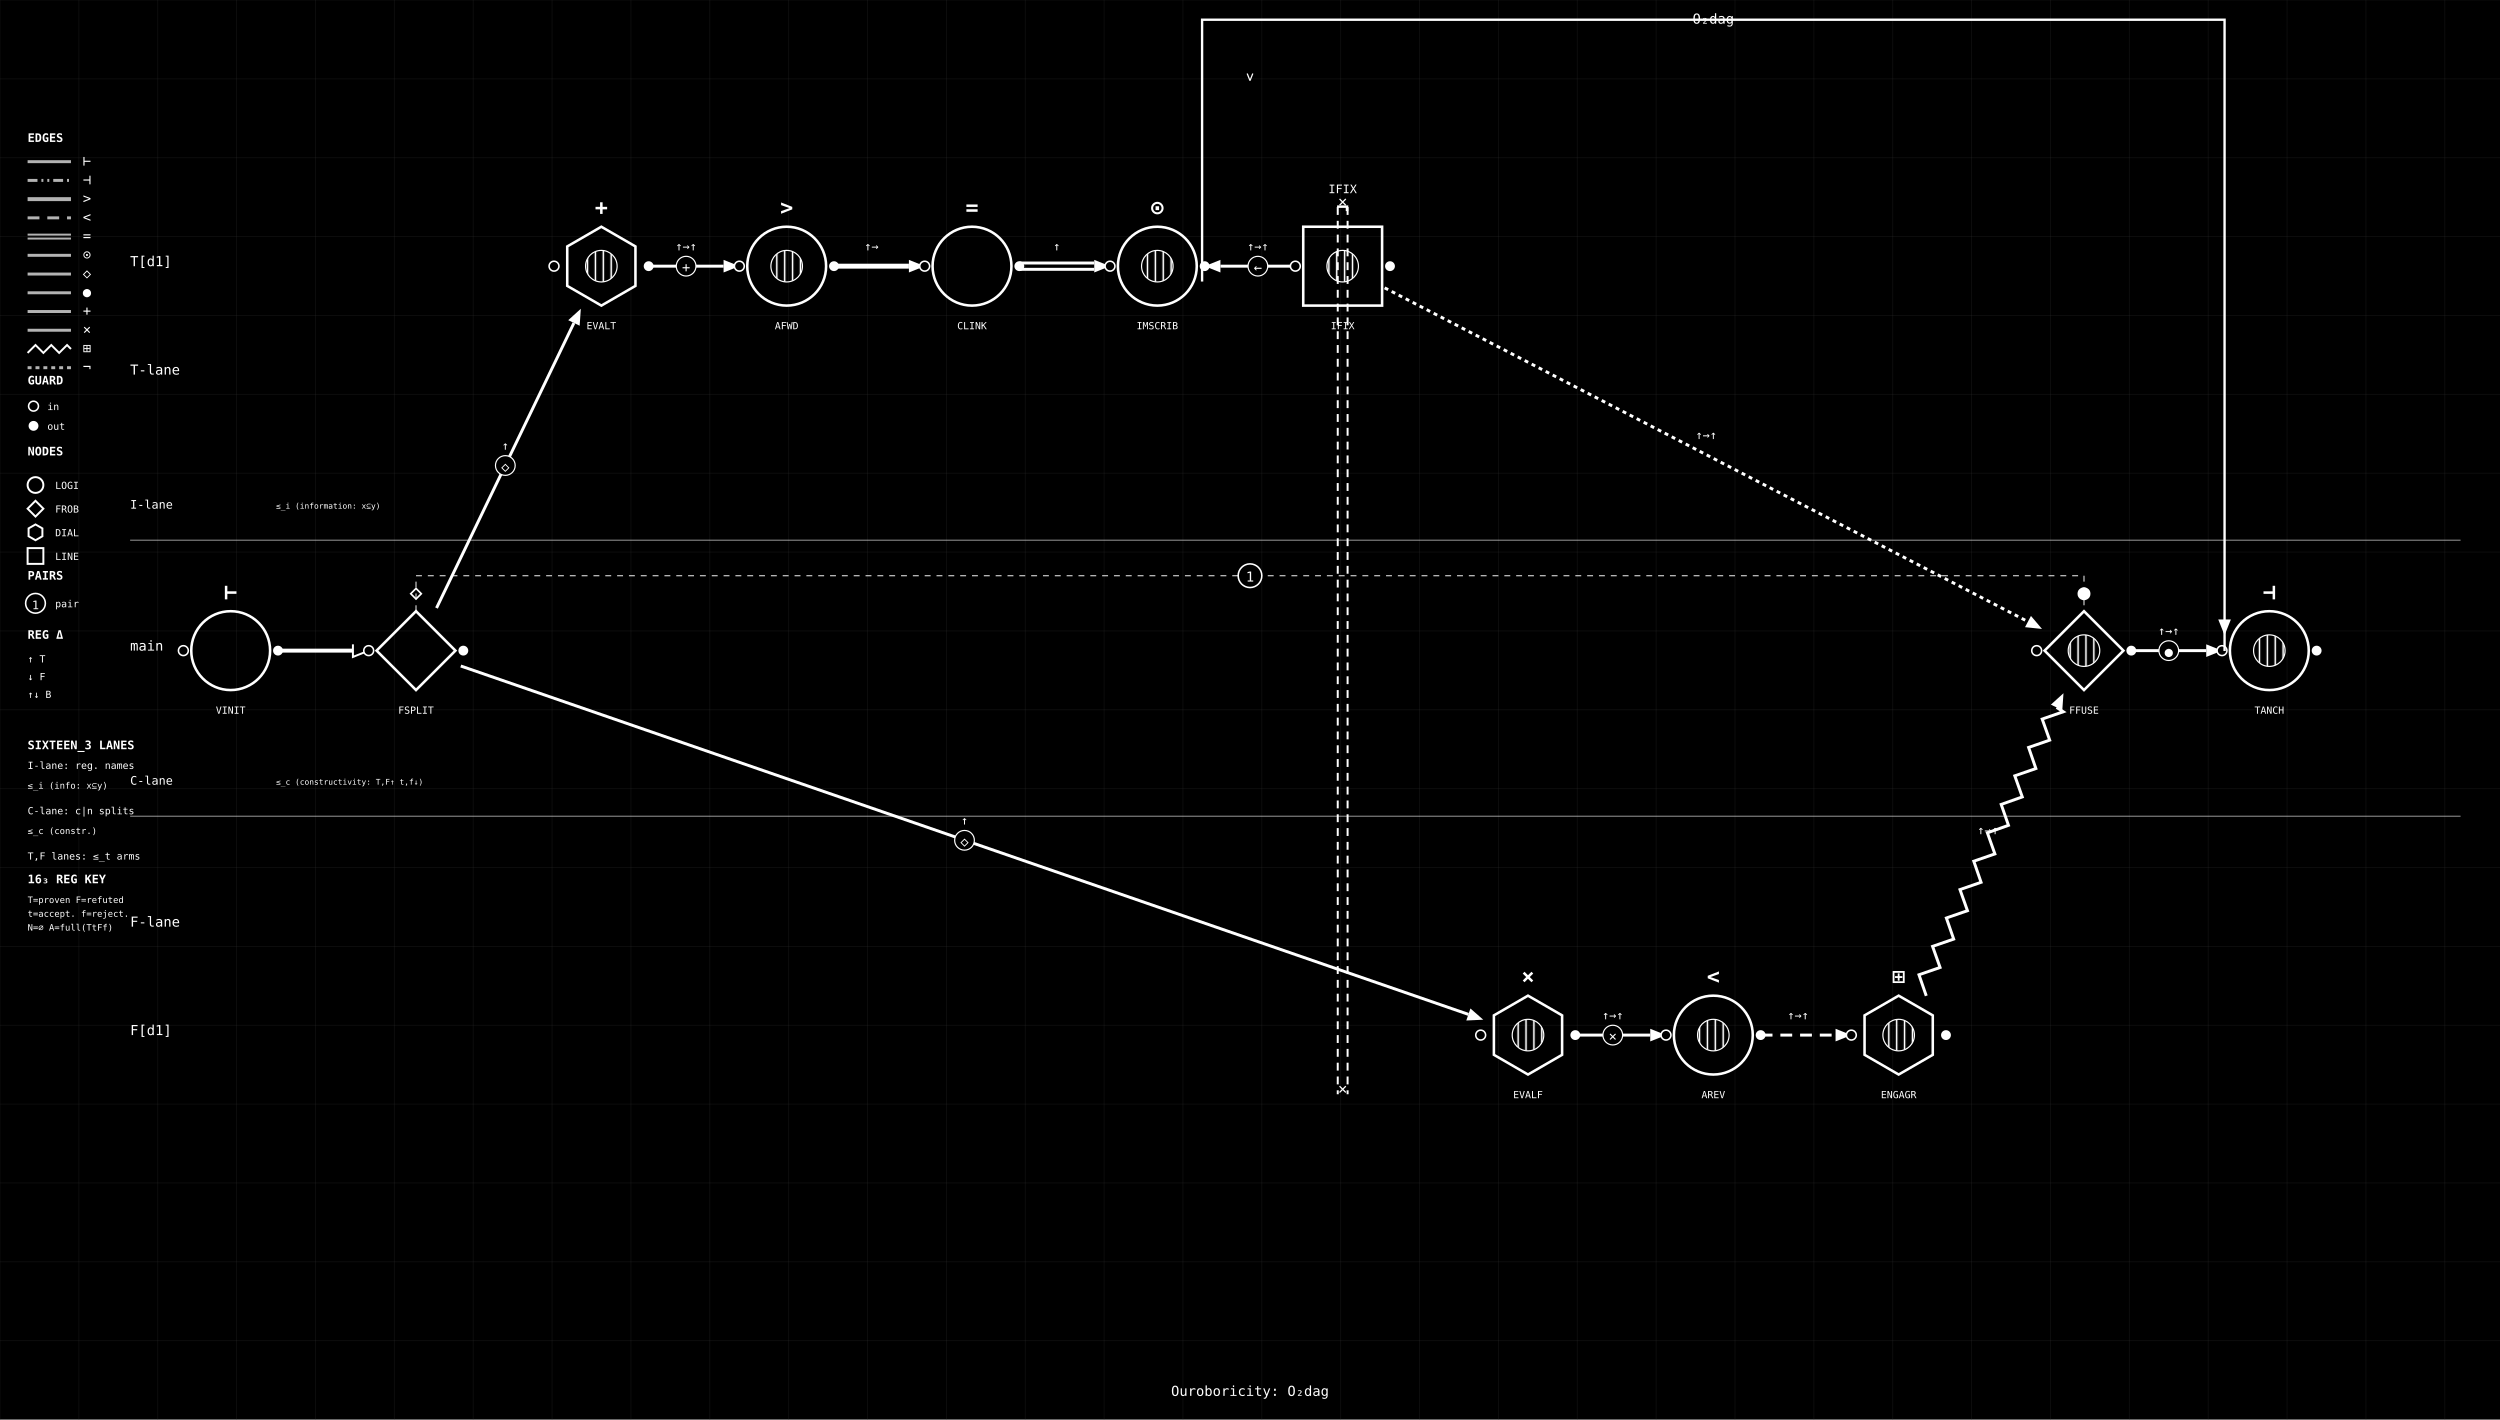
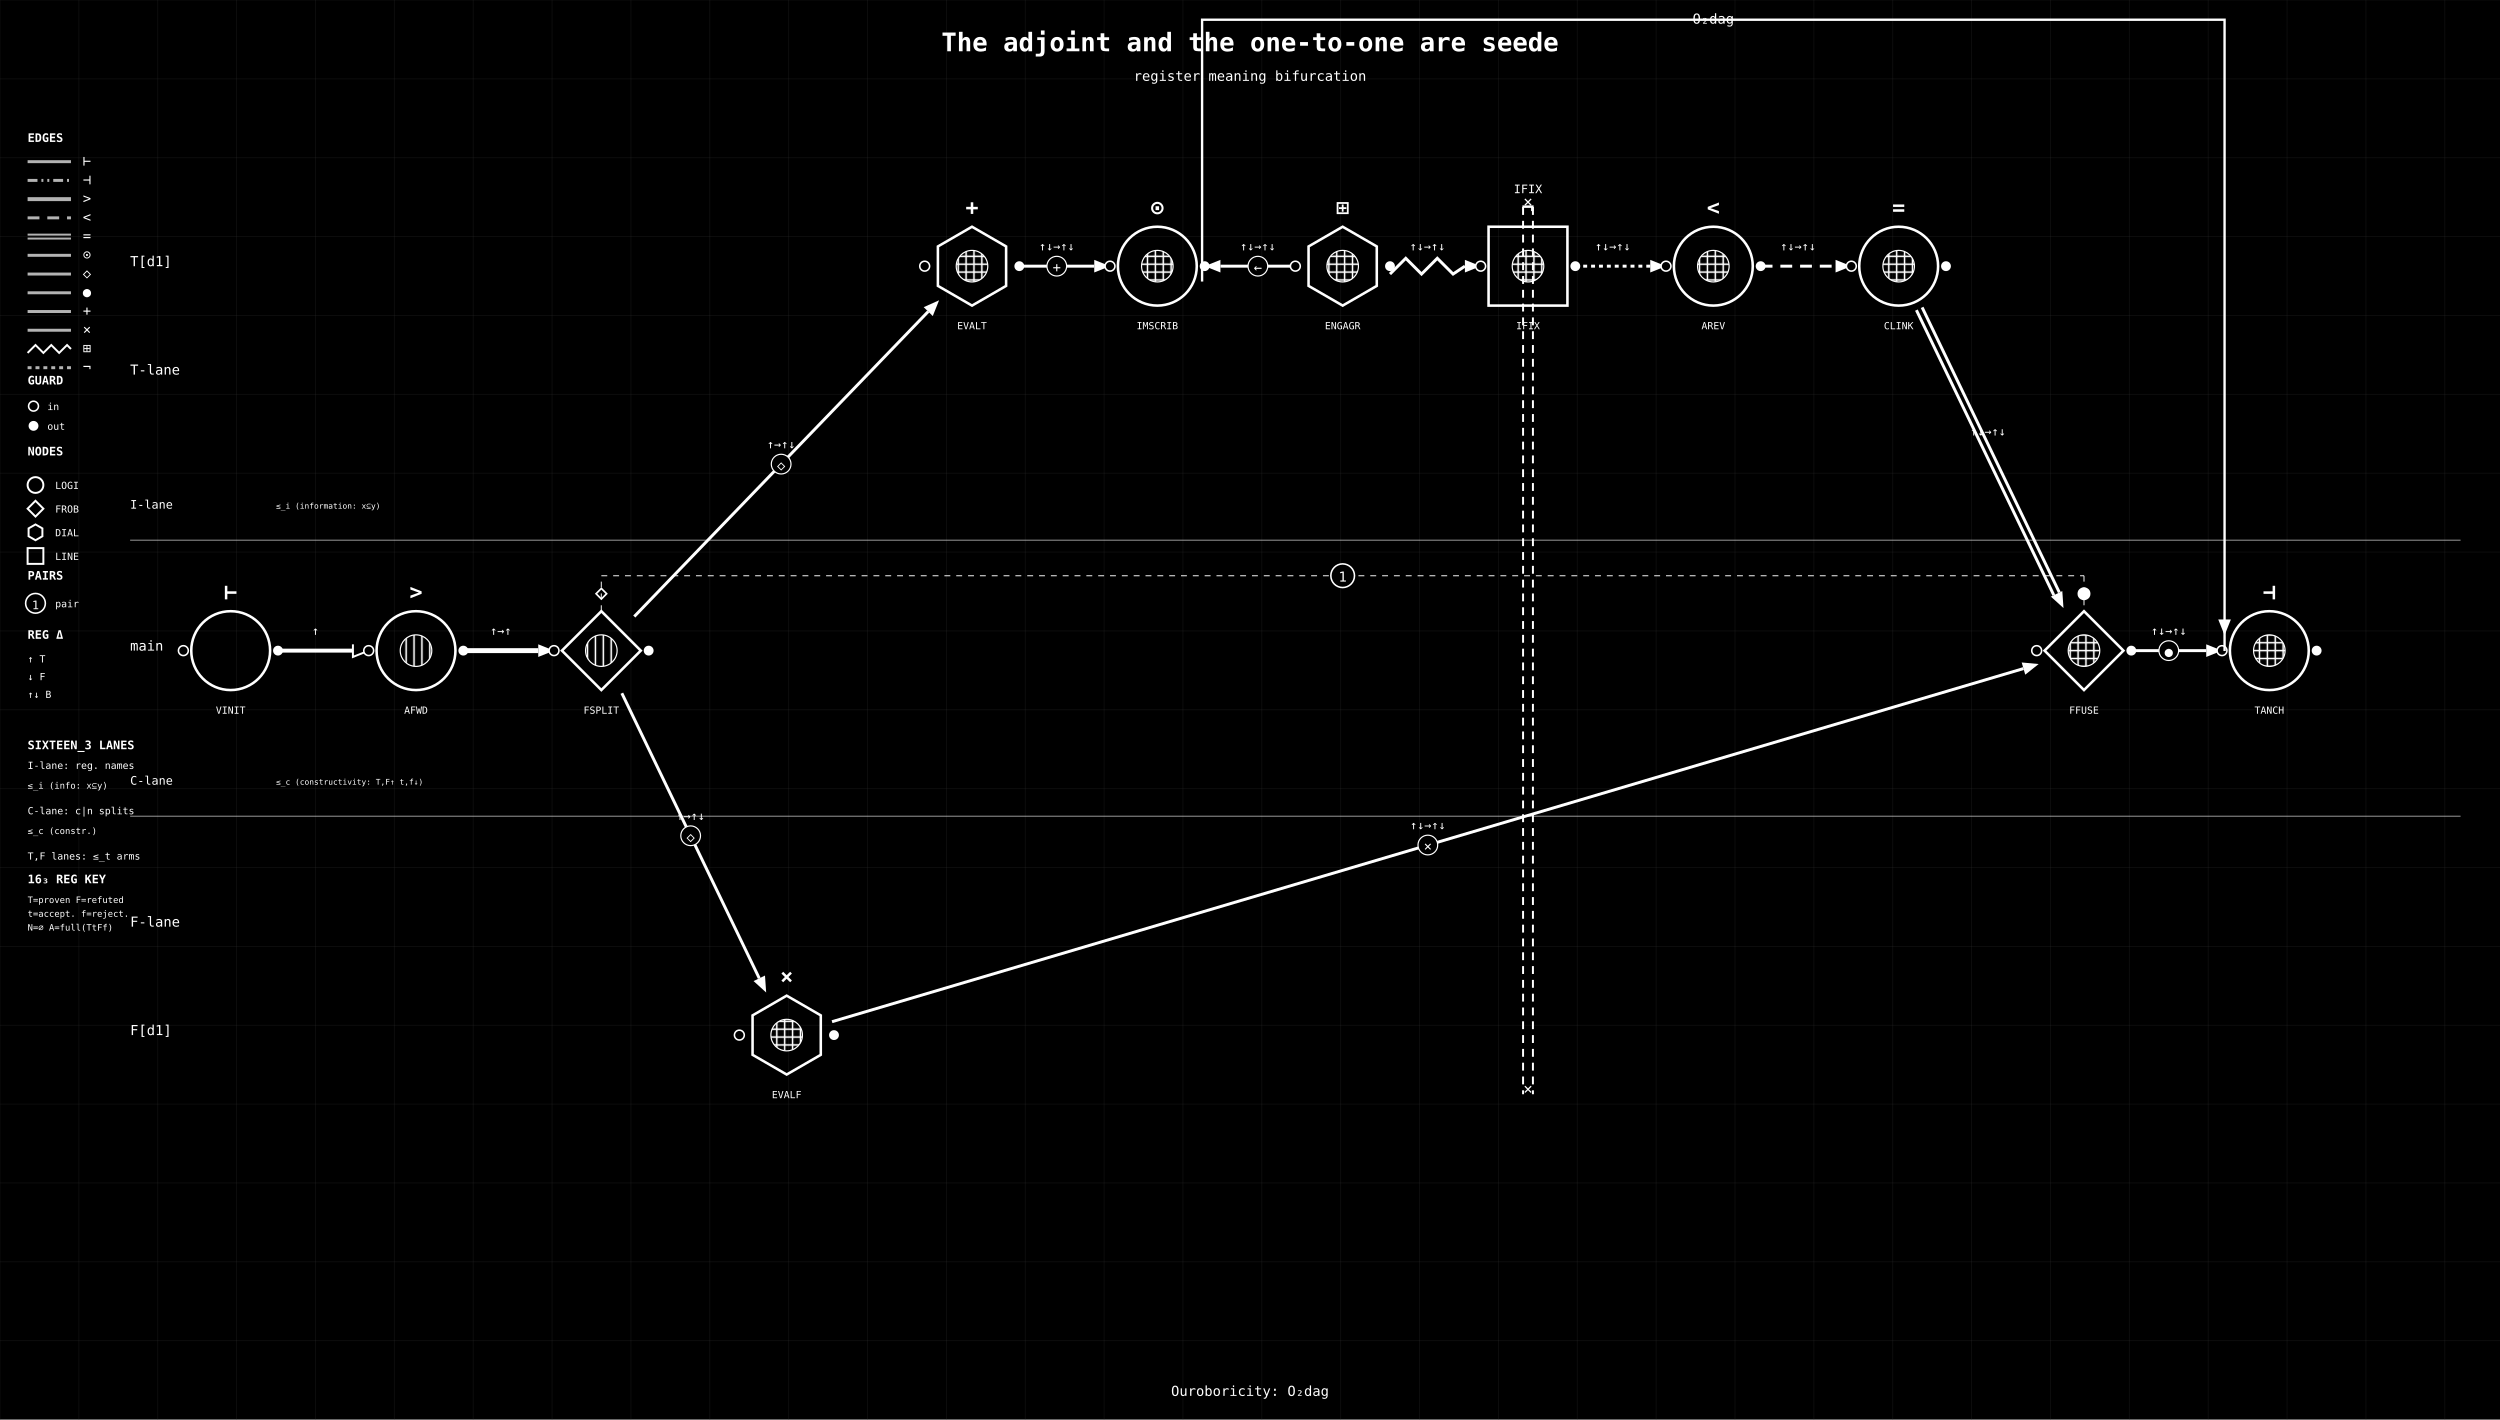
<svg xmlns="http://www.w3.org/2000/svg" viewBox="0 0 1268 720">
  <rect width="1268" height="720" fill="#000000" />
  <defs>
    <pattern id="hatch-T" width="4" height="4" patternUnits="userSpaceOnUse">
      <path d="M2,0 L2,4" stroke="#ffffff" stroke-width="0.8" />
    </pattern>
    <pattern id="hatch-F" width="4" height="4" patternUnits="userSpaceOnUse">
      <path d="M0,2 L4,2" stroke="#ffffff" stroke-width="0.8" />
    </pattern>
    <pattern id="hatch-B" width="4" height="4" patternUnits="userSpaceOnUse">
      <path d="M2,0 L2,4 M0,2 L4,2" stroke="#ffffff" stroke-width="0.8" />
    </pattern>
  </defs>
  <line x1="0.0" y1="0.0" x2="0.0" y2="720.0" stroke="#333333" stroke-width="0.4" opacity="0.3" />
  <line x1="40.0" y1="0.0" x2="40.0" y2="720.0" stroke="#333333" stroke-width="0.4" opacity="0.3" />
  <line x1="80.0" y1="0.0" x2="80.0" y2="720.0" stroke="#333333" stroke-width="0.4" opacity="0.3" />
  <line x1="120.0" y1="0.0" x2="120.0" y2="720.0" stroke="#333333" stroke-width="0.4" opacity="0.3" />
  <line x1="160.0" y1="0.0" x2="160.0" y2="720.0" stroke="#333333" stroke-width="0.4" opacity="0.3" />
  <line x1="200.0" y1="0.0" x2="200.0" y2="720.0" stroke="#333333" stroke-width="0.4" opacity="0.3" />
  <line x1="240.0" y1="0.0" x2="240.0" y2="720.0" stroke="#333333" stroke-width="0.4" opacity="0.3" />
  <line x1="280.0" y1="0.0" x2="280.0" y2="720.0" stroke="#333333" stroke-width="0.4" opacity="0.3" />
  <line x1="320.0" y1="0.0" x2="320.0" y2="720.0" stroke="#333333" stroke-width="0.4" opacity="0.3" />
  <line x1="360.0" y1="0.0" x2="360.0" y2="720.0" stroke="#333333" stroke-width="0.4" opacity="0.3" />
  <line x1="400.0" y1="0.0" x2="400.0" y2="720.0" stroke="#333333" stroke-width="0.4" opacity="0.3" />
  <line x1="440.0" y1="0.0" x2="440.0" y2="720.0" stroke="#333333" stroke-width="0.4" opacity="0.3" />
  <line x1="480.0" y1="0.0" x2="480.0" y2="720.0" stroke="#333333" stroke-width="0.4" opacity="0.3" />
  <line x1="520.0" y1="0.0" x2="520.0" y2="720.0" stroke="#333333" stroke-width="0.4" opacity="0.3" />
  <line x1="560.0" y1="0.0" x2="560.0" y2="720.0" stroke="#333333" stroke-width="0.4" opacity="0.3" />
  <line x1="600.0" y1="0.0" x2="600.0" y2="720.0" stroke="#333333" stroke-width="0.4" opacity="0.3" />
  <line x1="640.0" y1="0.0" x2="640.0" y2="720.0" stroke="#333333" stroke-width="0.4" opacity="0.3" />
  <line x1="680.0" y1="0.0" x2="680.0" y2="720.0" stroke="#333333" stroke-width="0.4" opacity="0.3" />
  <line x1="720.0" y1="0.0" x2="720.0" y2="720.0" stroke="#333333" stroke-width="0.4" opacity="0.3" />
  <line x1="760.0" y1="0.0" x2="760.0" y2="720.0" stroke="#333333" stroke-width="0.4" opacity="0.3" />
  <line x1="800.0" y1="0.0" x2="800.0" y2="720.0" stroke="#333333" stroke-width="0.4" opacity="0.3" />
  <line x1="840.0" y1="0.0" x2="840.0" y2="720.0" stroke="#333333" stroke-width="0.4" opacity="0.3" />
  <line x1="880.0" y1="0.0" x2="880.0" y2="720.0" stroke="#333333" stroke-width="0.4" opacity="0.3" />
  <line x1="920.0" y1="0.0" x2="920.0" y2="720.0" stroke="#333333" stroke-width="0.4" opacity="0.3" />
  <line x1="960.0" y1="0.0" x2="960.0" y2="720.0" stroke="#333333" stroke-width="0.4" opacity="0.3" />
  <line x1="1000.0" y1="0.0" x2="1000.0" y2="720.0" stroke="#333333" stroke-width="0.4" opacity="0.3" />
  <line x1="1040.0" y1="0.0" x2="1040.0" y2="720.0" stroke="#333333" stroke-width="0.4" opacity="0.3" />
  <line x1="1080.0" y1="0.0" x2="1080.0" y2="720.0" stroke="#333333" stroke-width="0.4" opacity="0.3" />
  <line x1="1120.0" y1="0.0" x2="1120.0" y2="720.0" stroke="#333333" stroke-width="0.4" opacity="0.3" />
  <line x1="1160.0" y1="0.0" x2="1160.0" y2="720.0" stroke="#333333" stroke-width="0.4" opacity="0.3" />
  <line x1="1200.0" y1="0.0" x2="1200.0" y2="720.0" stroke="#333333" stroke-width="0.4" opacity="0.3" />
  <line x1="1240.0" y1="0.0" x2="1240.0" y2="720.0" stroke="#333333" stroke-width="0.4" opacity="0.3" />
  <line x1="0.0" y1="0.0" x2="1268.0" y2="0.0" stroke="#333333" stroke-width="0.4" opacity="0.3" />
  <line x1="0.0" y1="40.0" x2="1268.0" y2="40.0" stroke="#333333" stroke-width="0.4" opacity="0.3" />
  <line x1="0.0" y1="80.0" x2="1268.0" y2="80.0" stroke="#333333" stroke-width="0.4" opacity="0.3" />
  <line x1="0.0" y1="120.0" x2="1268.0" y2="120.0" stroke="#333333" stroke-width="0.4" opacity="0.3" />
  <line x1="0.0" y1="160.0" x2="1268.0" y2="160.0" stroke="#333333" stroke-width="0.4" opacity="0.3" />
  <line x1="0.0" y1="200.0" x2="1268.0" y2="200.0" stroke="#333333" stroke-width="0.4" opacity="0.3" />
  <line x1="0.0" y1="240.0" x2="1268.0" y2="240.0" stroke="#333333" stroke-width="0.4" opacity="0.3" />
  <line x1="0.0" y1="280.0" x2="1268.0" y2="280.0" stroke="#333333" stroke-width="0.4" opacity="0.3" />
  <line x1="0.0" y1="320.0" x2="1268.0" y2="320.0" stroke="#333333" stroke-width="0.4" opacity="0.3" />
  <line x1="0.0" y1="360.0" x2="1268.0" y2="360.0" stroke="#333333" stroke-width="0.4" opacity="0.3" />
  <line x1="0.0" y1="400.0" x2="1268.0" y2="400.0" stroke="#333333" stroke-width="0.4" opacity="0.3" />
  <line x1="0.0" y1="440.0" x2="1268.0" y2="440.0" stroke="#333333" stroke-width="0.4" opacity="0.3" />
  <line x1="0.0" y1="480.0" x2="1268.0" y2="480.0" stroke="#333333" stroke-width="0.4" opacity="0.3" />
  <line x1="0.0" y1="520.0" x2="1268.0" y2="520.0" stroke="#333333" stroke-width="0.4" opacity="0.3" />
  <line x1="0.0" y1="560.0" x2="1268.0" y2="560.0" stroke="#333333" stroke-width="0.4" opacity="0.3" />
  <line x1="0.0" y1="600.0" x2="1268.0" y2="600.0" stroke="#333333" stroke-width="0.4" opacity="0.3" />
  <line x1="0.0" y1="640.0" x2="1268.0" y2="640.0" stroke="#333333" stroke-width="0.4" opacity="0.3" />
  <line x1="0.0" y1="680.0" x2="1268.0" y2="680.0" stroke="#333333" stroke-width="0.4" opacity="0.3" />
-   <text x="634.0" y="26.0" fill="#ffffff" font-size="13" text-anchor="middle" font-family="monospace" font-weight="bold" />
-   <text x="634.0" y="41.0" fill="#ffffff" font-size="7" text-anchor="middle" font-family="monospace">𐑫</text>
+   <text x="634.0" y="26.0" fill="#ffffff" font-size="13" text-anchor="middle" font-family="monospace" font-weight="bold">The adjoint and the one-to-one are seede</text>
+   <text x="634.0" y="41.0" fill="#ffffff" font-size="7" text-anchor="middle" font-family="monospace">register meaning bifurcation</text>
  <text x="66.0" y="190.0" fill="#ffffff" font-size="7" text-anchor="start" font-family="monospace">T-lane</text>
  <text x="66.0" y="135.0" fill="#ffffff" font-size="7" text-anchor="start" font-family="monospace">T[d1]</text>
  <text x="66.0" y="470.0" fill="#ffffff" font-size="7" text-anchor="start" font-family="monospace">F-lane</text>
  <text x="66.0" y="525.0" fill="#ffffff" font-size="7" text-anchor="start" font-family="monospace">F[d1]</text>
  <text x="66.0" y="330.0" fill="#ffffff" font-size="7" text-anchor="start" font-family="monospace">main</text>
  <text x="66.0" y="258.0" fill="#ffffff" font-size="6" text-anchor="start" font-family="monospace">I-lane</text>
  <text x="140.0" y="258.0" fill="#ffffff" font-size="4" text-anchor="start" font-family="monospace">≤_i (information: x⊆y)</text>
  <line x1="66.0" y1="274.0" x2="1248.0" y2="274.0" stroke="#ffffff" stroke-width="0.6" opacity="0.5" />
  <text x="66.0" y="398.0" fill="#ffffff" font-size="6" text-anchor="start" font-family="monospace">C-lane</text>
  <text x="140.0" y="398.0" fill="#ffffff" font-size="4" text-anchor="start" font-family="monospace">≤_c (constructivity: T,F↑ t,f↓)</text>
  <line x1="66.0" y1="414.0" x2="1248.0" y2="414.0" stroke="#ffffff" stroke-width="0.6" opacity="0.5" />
-   <line x1="678.5" y1="105.0" x2="678.5" y2="555.0" stroke="#ffffff" stroke-width="1.0" opacity="1.0" stroke-dasharray="4,3" />
-   <line x1="683.5" y1="105.0" x2="683.5" y2="555.0" stroke="#ffffff" stroke-width="1.0" opacity="1.0" stroke-dasharray="4,3" />
-   <text x="681.0" y="105.0" fill="#ffffff" font-size="8" text-anchor="middle" font-family="monospace">×</text>
-   <text x="681.0" y="555.0" fill="#ffffff" font-size="8" text-anchor="middle" font-family="monospace">×</text>
-   <text x="681.0" y="98.0" fill="#ffffff" font-size="6" text-anchor="middle" font-family="monospace">IFIX</text>
-   <line x1="211.0" y1="310.0" x2="211.0" y2="292.0" stroke="#ffffff" stroke-width="0.6" opacity="0.8" stroke-dasharray="3,3" />
-   <line x1="211.0" y1="292.0" x2="1057.0" y2="292.0" stroke="#ffffff" stroke-width="0.6" opacity="0.8" stroke-dasharray="3,3" />
+   <line x1="772.5" y1="105.0" x2="772.5" y2="555.0" stroke="#ffffff" stroke-width="1.0" opacity="1.0" stroke-dasharray="4,3" />
+   <line x1="777.5" y1="105.0" x2="777.5" y2="555.0" stroke="#ffffff" stroke-width="1.0" opacity="1.0" stroke-dasharray="4,3" />
+   <text x="775.0" y="105.0" fill="#ffffff" font-size="8" text-anchor="middle" font-family="monospace">×</text>
+   <text x="775.0" y="555.0" fill="#ffffff" font-size="8" text-anchor="middle" font-family="monospace">×</text>
+   <text x="775.0" y="98.0" fill="#ffffff" font-size="6" text-anchor="middle" font-family="monospace">IFIX</text>
+   <line x1="305.0" y1="310.0" x2="305.0" y2="292.0" stroke="#ffffff" stroke-width="0.6" opacity="0.8" stroke-dasharray="3,3" />
+   <line x1="305.0" y1="292.0" x2="1057.0" y2="292.0" stroke="#ffffff" stroke-width="0.6" opacity="0.8" stroke-dasharray="3,3" />
  <line x1="1057.0" y1="292.0" x2="1057.0" y2="310.0" stroke="#ffffff" stroke-width="0.6" opacity="0.8" stroke-dasharray="3,3" />
-   <circle cx="634.0" cy="292.0" r="6" fill="#000000" stroke="#ffffff" stroke-width="0.8" />
-   <text x="634.0" y="295.0" fill="#ffffff" font-size="7" text-anchor="middle" font-family="monospace">1</text>
-   <line x1="221.4" y1="308.4" x2="291.1" y2="163.8" stroke="#ffffff" stroke-width="1.5" opacity="1.0" />
-   <polygon points="294.6,156.6 294.0,165.2 288.2,162.4" fill="#ffffff" />
-   <circle cx="256.3" cy="236.1" r="5" fill="#000000" stroke="#ffffff" stroke-width="0.6" />
-   <text x="256.3" y="239.1" fill="#ffffff" font-size="7" text-anchor="middle" font-family="monospace">◇</text>
-   <text x="256.3" y="228.1" fill="#ffffff" font-size="6" text-anchor="middle" font-family="monospace">↑</text>
-   <line x1="329.0" y1="135.0" x2="367.0" y2="135.0" stroke="#ffffff" stroke-width="1.5" opacity="1.0" />
-   <polygon points="375.0,135.0 367.0,138.2 367.0,131.8" fill="#ffffff" />
-   <circle cx="348.0" cy="135.0" r="5" fill="#000000" stroke="#ffffff" stroke-width="0.6" />
-   <text x="348.0" y="138.0" fill="#ffffff" font-size="7" text-anchor="middle" font-family="monospace">+</text>
-   <text x="348.0" y="127.0" fill="#ffffff" font-size="6" text-anchor="middle" font-family="monospace">↑→↑</text>
-   <line x1="423.0" y1="135.0" x2="461.0" y2="135.0" stroke="#ffffff" stroke-width="2.5" opacity="1.0" />
-   <polygon points="469.0,135.0 461.0,138.2 461.0,131.8" fill="#ffffff" />
-   <text x="442.0" y="127.0" fill="#ffffff" font-size="6" text-anchor="middle" font-family="monospace">↑→</text>
-   <line x1="517.0" y1="133.4" x2="555.0" y2="133.4" stroke="#ffffff" stroke-width="1.5" opacity="1.0" />
-   <line x1="517.0" y1="136.6" x2="555.0" y2="136.6" stroke="#ffffff" stroke-width="1.5" opacity="1.0" />
+   <circle cx="681.0" cy="292.0" r="6" fill="#000000" stroke="#ffffff" stroke-width="0.8" />
+   <text x="681.0" y="295.0" fill="#ffffff" font-size="7" text-anchor="middle" font-family="monospace">1</text>
+   <line x1="321.7" y1="312.7" x2="470.8" y2="158.0" stroke="#ffffff" stroke-width="1.5" opacity="1.0" />
+   <polygon points="476.3,152.3 473.1,160.3 468.5,155.8" fill="#ffffff" />
+   <circle cx="396.2" cy="235.4" r="5" fill="#000000" stroke="#ffffff" stroke-width="0.6" />
+   <text x="396.2" y="238.4" fill="#ffffff" font-size="7" text-anchor="middle" font-family="monospace">◇</text>
+   <text x="396.2" y="227.4" fill="#ffffff" font-size="6" text-anchor="middle" font-family="monospace">↑→↑↓</text>
+   <line x1="517.0" y1="135.0" x2="555.0" y2="135.0" stroke="#ffffff" stroke-width="1.5" opacity="1.0" />
  <polygon points="563.0,135.0 555.0,138.2 555.0,131.8" fill="#ffffff" />
-   <text x="536.0" y="127.0" fill="#ffffff" font-size="6" text-anchor="middle" font-family="monospace">↑</text>
+   <circle cx="536.0" cy="135.0" r="5" fill="#000000" stroke="#ffffff" stroke-width="0.6" />
+   <text x="536.0" y="138.0" fill="#ffffff" font-size="7" text-anchor="middle" font-family="monospace">+</text>
+   <text x="536.0" y="127.0" fill="#ffffff" font-size="6" text-anchor="middle" font-family="monospace">↑↓→↑↓</text>
  <line x1="619.0" y1="135.0" x2="657.0" y2="135.0" stroke="#ffffff" stroke-width="1.5" opacity="1.0" />
  <polygon points="611.0,135.0 619.0,131.8 619.0,138.2" fill="#ffffff" />
  <circle cx="638.0" cy="135.0" r="5" fill="#000000" stroke="#ffffff" stroke-width="0.6" />
  <text x="638.0" y="138.0" fill="#ffffff" font-size="7" text-anchor="middle" font-family="monospace">←</text>
-   <text x="638.0" y="127.0" fill="#ffffff" font-size="6" text-anchor="middle" font-family="monospace">↑→↑</text>
-   <line x1="702.3" y1="146.0" x2="1028.6" y2="315.3" stroke="#ffffff" stroke-width="1.5" opacity="1.0" stroke-dasharray="2,2" />
-   <polygon points="1035.7,319.0 1027.1,318.1 1030.1,312.4" fill="#ffffff" />
-   <text x="865.4" y="222.7" fill="#ffffff" font-size="6" text-anchor="middle" font-family="monospace">↑→↑</text>
-   <line x1="233.7" y1="337.8" x2="744.8" y2="514.5" stroke="#ffffff" stroke-width="1.5" opacity="1.0" />
-   <polygon points="752.3,517.2 743.7,517.6 745.8,511.5" fill="#ffffff" />
-   <circle cx="489.2" cy="426.2" r="5" fill="#000000" stroke="#ffffff" stroke-width="0.6" />
-   <text x="489.2" y="429.2" fill="#ffffff" font-size="7" text-anchor="middle" font-family="monospace">◇</text>
-   <text x="489.2" y="418.2" fill="#ffffff" font-size="6" text-anchor="middle" font-family="monospace">↑</text>
-   <line x1="799.0" y1="525.0" x2="837.0" y2="525.0" stroke="#ffffff" stroke-width="1.5" opacity="1.0" />
-   <polygon points="845.0,525.0 837.0,528.2 837.0,521.8" fill="#ffffff" />
-   <circle cx="818.0" cy="525.0" r="5" fill="#000000" stroke="#ffffff" stroke-width="0.6" />
-   <text x="818.0" y="528.0" fill="#ffffff" font-size="7" text-anchor="middle" font-family="monospace">×</text>
-   <text x="818.0" y="517.0" fill="#ffffff" font-size="6" text-anchor="middle" font-family="monospace">↑→↑</text>
-   <line x1="893.0" y1="525.0" x2="931.0" y2="525.0" stroke="#ffffff" stroke-width="1.5" opacity="1.0" stroke-dasharray="6,4" />
-   <polygon points="939.0,525.0 931.0,528.2 931.0,521.8" fill="#ffffff" />
-   <text x="912.0" y="517.0" fill="#ffffff" font-size="6" text-anchor="middle" font-family="monospace">↑→↑</text>
-   <polyline points="977.0,505.1 973.3,494.4 984.0,490.7 980.2,480.0 990.9,476.3 987.2,465.6 997.9,461.9 994.1,451.2 1004.8,447.5 1001.1,436.8 1011.8,433.1 1008.0,422.4 1018.7,418.6 1015.0,408.0 1025.7,404.2 1021.9,393.5 1032.6,389.8 1028.9,379.1 1039.6,375.4 1035.8,364.7 1046.5,361.0 1043.1,358.8" fill="none" stroke="#ffffff" stroke-width="1.5" />
-   <polygon points="1046.6,351.6 1046.0,360.2 1040.2,357.4" fill="#ffffff" />
-   <text x="1008.3" y="423.1" fill="#ffffff" font-size="6" text-anchor="middle" font-family="monospace">↑→↑</text>
+   <text x="638.0" y="127.0" fill="#ffffff" font-size="6" text-anchor="middle" font-family="monospace">↑↓→↑↓</text>
+   <polyline points="705.0,139.0 713.0,131.0 721.0,139.0 729.0,131.0 737.0,139.0 743.0,135.0" fill="none" stroke="#ffffff" stroke-width="1.5" />
+   <polygon points="751.0,135.0 743.0,138.2 743.0,131.8" fill="#ffffff" />
+   <text x="724.0" y="127.0" fill="#ffffff" font-size="6" text-anchor="middle" font-family="monospace">↑↓→↑↓</text>
+   <line x1="799.0" y1="135.0" x2="837.0" y2="135.0" stroke="#ffffff" stroke-width="1.5" opacity="1.0" stroke-dasharray="2,2" />
+   <polygon points="845.0,135.0 837.0,138.2 837.0,131.8" fill="#ffffff" />
+   <text x="818.0" y="127.0" fill="#ffffff" font-size="6" text-anchor="middle" font-family="monospace">↑↓→↑↓</text>
+   <line x1="893.0" y1="135.0" x2="931.0" y2="135.0" stroke="#ffffff" stroke-width="1.5" opacity="1.0" stroke-dasharray="6,4" />
+   <polygon points="939.0,135.0 931.0,138.2 931.0,131.8" fill="#ffffff" />
+   <text x="912.0" y="127.0" fill="#ffffff" font-size="6" text-anchor="middle" font-family="monospace">↑↓→↑↓</text>
+   <line x1="974.9" y1="155.9" x2="1044.5" y2="300.5" stroke="#ffffff" stroke-width="1.5" opacity="1.0" />
+   <line x1="972.0" y1="157.3" x2="1041.7" y2="301.9" stroke="#ffffff" stroke-width="1.5" opacity="1.0" />
+   <polygon points="1046.6,308.4 1040.2,302.6 1046.0,299.8" fill="#ffffff" />
+   <text x="1008.3" y="220.9" fill="#ffffff" font-size="6" text-anchor="middle" font-family="monospace">↑↓→↑↓</text>
+   <line x1="315.4" y1="351.6" x2="385.1" y2="496.2" stroke="#ffffff" stroke-width="1.5" opacity="1.0" />
+   <polygon points="388.6,503.4 382.2,497.6 388.0,494.8" fill="#ffffff" />
+   <circle cx="350.3" cy="423.9" r="5" fill="#000000" stroke="#ffffff" stroke-width="0.6" />
+   <text x="350.3" y="426.9" fill="#ffffff" font-size="7" text-anchor="middle" font-family="monospace">◇</text>
+   <text x="350.3" y="415.9" fill="#ffffff" font-size="6" text-anchor="middle" font-family="monospace">↑→↑↓</text>
+   <line x1="422.0" y1="518.2" x2="1026.3" y2="339.1" stroke="#ffffff" stroke-width="1.5" opacity="1.0" />
+   <polygon points="1034.0,336.8 1027.2,342.2 1025.4,336.0" fill="#ffffff" />
+   <circle cx="724.2" cy="428.6" r="5" fill="#000000" stroke="#ffffff" stroke-width="0.6" />
+   <text x="724.2" y="431.6" fill="#ffffff" font-size="7" text-anchor="middle" font-family="monospace">×</text>
+   <text x="724.2" y="420.6" fill="#ffffff" font-size="6" text-anchor="middle" font-family="monospace">↑↓→↑↓</text>
  <line x1="141.0" y1="330.0" x2="179.0" y2="330.0" stroke="#ffffff" stroke-width="2.0" opacity="1.0" />
  <polyline points="187.0,330.0 179.0,333.2 179.0,326.8" fill="none" stroke="#ffffff" stroke-width="1.0" />
+   <text x="160.0" y="322.0" fill="#ffffff" font-size="6" text-anchor="middle" font-family="monospace">↑</text>
+   <line x1="235.0" y1="330.0" x2="273.0" y2="330.0" stroke="#ffffff" stroke-width="2.5" opacity="1.0" />
+   <polygon points="281.0,330.0 273.0,333.2 273.0,326.8" fill="#ffffff" />
+   <text x="254.0" y="322.0" fill="#ffffff" font-size="6" text-anchor="middle" font-family="monospace">↑→↑</text>
  <line x1="1081.0" y1="330.0" x2="1119.0" y2="330.0" stroke="#ffffff" stroke-width="1.5" opacity="1.0" />
  <polygon points="1127.0,330.0 1119.0,333.2 1119.0,326.8" fill="#ffffff" />
  <circle cx="1100.0" cy="330.0" r="5" fill="#000000" stroke="#ffffff" stroke-width="0.6" />
  <text x="1100.0" y="333.0" fill="#ffffff" font-size="7" text-anchor="middle" font-family="monospace">●</text>
-   <text x="1100.0" y="322.0" fill="#ffffff" font-size="6" text-anchor="middle" font-family="monospace">↑→↑</text>
+   <text x="1100.0" y="322.0" fill="#ffffff" font-size="6" text-anchor="middle" font-family="monospace">↑↓→↑↓</text>
  <circle fill="none" stroke="#ffffff" stroke-width="1.3" cx="117.0" cy="330.0" r="20.0" />
  <circle cx="93.0" cy="330.0" r="2.5" fill="#000000" stroke="#ffffff" stroke-width="0.8" />
  <circle cx="141.0" cy="330.0" r="2.5" fill="#ffffff" />
  <text x="117.0" y="304.0" fill="#ffffff" font-size="11" text-anchor="middle" font-family="monospace" font-weight="bold">⊢</text>
  <text x="117.0" y="362.0" fill="#ffffff" font-size="5" text-anchor="middle" font-family="monospace">VINIT</text>
-   <polygon fill="none" stroke="#ffffff" stroke-width="1.3" points="211.0,310.0 231.0,330 211.0,350.0 191.0,330" />
+   <circle fill="none" stroke="#ffffff" stroke-width="1.3" cx="211.0" cy="330.0" r="20.0" />
+   <circle cx="211.0" cy="330.0" r="8" fill="url(#hatch-T)" stroke="#ffffff" stroke-width="0.6" />
  <circle cx="187.0" cy="330.0" r="2.5" fill="#000000" stroke="#ffffff" stroke-width="0.8" />
  <circle cx="235.0" cy="330.0" r="2.5" fill="#ffffff" />
-   <text x="211.0" y="304.0" fill="#ffffff" font-size="11" text-anchor="middle" font-family="monospace" font-weight="bold">◇</text>
-   <text x="211.0" y="362.0" fill="#ffffff" font-size="5" text-anchor="middle" font-family="monospace">FSPLIT</text>
-   <polygon fill="none" stroke="#ffffff" stroke-width="1.3" points="322.3,145.0 305.0,155.0 287.7,145.0 287.7,125.0 305.0,115.0 322.3,125.0" />
-   <circle cx="305.0" cy="135.0" r="8" fill="url(#hatch-T)" stroke="#ffffff" stroke-width="0.6" />
-   <circle cx="281.0" cy="135.0" r="2.5" fill="#000000" stroke="#ffffff" stroke-width="0.8" />
-   <circle cx="329.0" cy="135.0" r="2.5" fill="#ffffff" />
-   <text x="305.0" y="109.0" fill="#ffffff" font-size="11" text-anchor="middle" font-family="monospace" font-weight="bold">+</text>
-   <text x="305.0" y="167.0" fill="#ffffff" font-size="5" text-anchor="middle" font-family="monospace">EVALT</text>
-   <circle fill="none" stroke="#ffffff" stroke-width="1.3" cx="399.0" cy="135.0" r="20.0" />
-   <circle cx="399.0" cy="135.0" r="8" fill="url(#hatch-T)" stroke="#ffffff" stroke-width="0.6" />
-   <circle cx="375.0" cy="135.0" r="2.5" fill="#000000" stroke="#ffffff" stroke-width="0.8" />
-   <circle cx="423.0" cy="135.0" r="2.5" fill="#ffffff" />
-   <text x="399.0" y="109.0" fill="#ffffff" font-size="11" text-anchor="middle" font-family="monospace" font-weight="bold">&gt;</text>
-   <text x="399.0" y="167.0" fill="#ffffff" font-size="5" text-anchor="middle" font-family="monospace">AFWD</text>
-   <circle fill="none" stroke="#ffffff" stroke-width="1.3" cx="493.0" cy="135.0" r="20.0" />
+   <text x="211.0" y="304.0" fill="#ffffff" font-size="11" text-anchor="middle" font-family="monospace" font-weight="bold">&gt;</text>
+   <text x="211.0" y="362.0" fill="#ffffff" font-size="5" text-anchor="middle" font-family="monospace">AFWD</text>
+   <polygon fill="none" stroke="#ffffff" stroke-width="1.3" points="305.0,310.0 325.0,330 305.0,350.0 285.0,330" />
+   <circle cx="305.0" cy="330.0" r="8" fill="url(#hatch-T)" stroke="#ffffff" stroke-width="0.6" />
+   <circle cx="281.0" cy="330.0" r="2.5" fill="#000000" stroke="#ffffff" stroke-width="0.8" />
+   <circle cx="329.0" cy="330.0" r="2.5" fill="#ffffff" />
+   <text x="305.0" y="304.0" fill="#ffffff" font-size="11" text-anchor="middle" font-family="monospace" font-weight="bold">◇</text>
+   <text x="305.0" y="362.0" fill="#ffffff" font-size="5" text-anchor="middle" font-family="monospace">FSPLIT</text>
+   <polygon fill="none" stroke="#ffffff" stroke-width="1.3" points="416.3,535.0 399.0,545.0 381.7,535.0 381.7,515.0 399.0,505.0 416.3,515.0" />
+   <circle cx="399.0" cy="525.0" r="8" fill="url(#hatch-B)" stroke="#ffffff" stroke-width="0.6" />
+   <circle cx="375.0" cy="525.0" r="2.5" fill="#000000" stroke="#ffffff" stroke-width="0.8" />
+   <circle cx="423.0" cy="525.0" r="2.5" fill="#ffffff" />
+   <text x="399.0" y="499.0" fill="#ffffff" font-size="11" text-anchor="middle" font-family="monospace" font-weight="bold">×</text>
+   <text x="399.0" y="557.0" fill="#ffffff" font-size="5" text-anchor="middle" font-family="monospace">EVALF</text>
+   <polygon fill="none" stroke="#ffffff" stroke-width="1.3" points="510.3,145.0 493.0,155.0 475.7,145.0 475.7,125.0 493.0,115.0 510.3,125.0" />
+   <circle cx="493.0" cy="135.0" r="8" fill="url(#hatch-B)" stroke="#ffffff" stroke-width="0.6" />
  <circle cx="469.0" cy="135.0" r="2.5" fill="#000000" stroke="#ffffff" stroke-width="0.8" />
  <circle cx="517.0" cy="135.0" r="2.5" fill="#ffffff" />
-   <text x="493.0" y="109.0" fill="#ffffff" font-size="11" text-anchor="middle" font-family="monospace" font-weight="bold">=</text>
-   <text x="493.0" y="167.0" fill="#ffffff" font-size="5" text-anchor="middle" font-family="monospace">CLINK</text>
+   <text x="493.0" y="109.0" fill="#ffffff" font-size="11" text-anchor="middle" font-family="monospace" font-weight="bold">+</text>
+   <text x="493.0" y="167.0" fill="#ffffff" font-size="5" text-anchor="middle" font-family="monospace">EVALT</text>
  <circle fill="none" stroke="#ffffff" stroke-width="1.3" cx="587.0" cy="135.0" r="20.0" />
-   <circle cx="587.0" cy="135.0" r="8" fill="url(#hatch-T)" stroke="#ffffff" stroke-width="0.6" />
+   <circle cx="587.0" cy="135.0" r="8" fill="url(#hatch-B)" stroke="#ffffff" stroke-width="0.6" />
  <circle cx="563.0" cy="135.0" r="2.5" fill="#000000" stroke="#ffffff" stroke-width="0.8" />
  <circle cx="611.0" cy="135.0" r="2.5" fill="#ffffff" />
  <text x="587.0" y="109.0" fill="#ffffff" font-size="11" text-anchor="middle" font-family="monospace" font-weight="bold">⊙</text>
  <text x="587.0" y="167.0" fill="#ffffff" font-size="5" text-anchor="middle" font-family="monospace">IMSCRIB</text>
-   <rect fill="none" stroke="#ffffff" stroke-width="1.3" x="661.0" y="115.0" width="40.0" height="40.0" />
-   <circle cx="681.0" cy="135.0" r="8" fill="url(#hatch-T)" stroke="#ffffff" stroke-width="0.6" />
+   <polygon fill="none" stroke="#ffffff" stroke-width="1.3" points="698.3,145.0 681.0,155.0 663.7,145.0 663.7,125.0 681.0,115.0 698.3,125.0" />
+   <circle cx="681.0" cy="135.0" r="8" fill="url(#hatch-B)" stroke="#ffffff" stroke-width="0.6" />
  <circle cx="657.0" cy="135.0" r="2.5" fill="#000000" stroke="#ffffff" stroke-width="0.8" />
  <circle cx="705.0" cy="135.0" r="2.5" fill="#ffffff" />
-   <text x="681.0" y="109.0" fill="#ffffff" font-size="11" text-anchor="middle" font-family="monospace" font-weight="bold">¬</text>
-   <text x="681.0" y="167.0" fill="#ffffff" font-size="5" text-anchor="middle" font-family="monospace">IFIX</text>
-   <polygon fill="none" stroke="#ffffff" stroke-width="1.3" points="792.3,535.0 775.0,545.0 757.7,535.0 757.7,515.0 775.0,505.0 792.3,515.0" />
-   <circle cx="775.0" cy="525.0" r="8" fill="url(#hatch-T)" stroke="#ffffff" stroke-width="0.6" />
-   <circle cx="751.0" cy="525.0" r="2.5" fill="#000000" stroke="#ffffff" stroke-width="0.8" />
-   <circle cx="799.0" cy="525.0" r="2.5" fill="#ffffff" />
-   <text x="775.0" y="499.0" fill="#ffffff" font-size="11" text-anchor="middle" font-family="monospace" font-weight="bold">×</text>
-   <text x="775.0" y="557.0" fill="#ffffff" font-size="5" text-anchor="middle" font-family="monospace">EVALF</text>
-   <circle fill="none" stroke="#ffffff" stroke-width="1.3" cx="869.0" cy="525.0" r="20.0" />
-   <circle cx="869.0" cy="525.0" r="8" fill="url(#hatch-T)" stroke="#ffffff" stroke-width="0.6" />
-   <circle cx="845.0" cy="525.0" r="2.5" fill="#000000" stroke="#ffffff" stroke-width="0.8" />
-   <circle cx="893.0" cy="525.0" r="2.5" fill="#ffffff" />
-   <text x="869.0" y="499.0" fill="#ffffff" font-size="11" text-anchor="middle" font-family="monospace" font-weight="bold">&lt;</text>
-   <text x="869.0" y="557.0" fill="#ffffff" font-size="5" text-anchor="middle" font-family="monospace">AREV</text>
-   <polygon fill="none" stroke="#ffffff" stroke-width="1.3" points="980.3,535.0 963.0,545.0 945.7,535.0 945.7,515.0 963.0,505.0 980.3,515.0" />
-   <circle cx="963.0" cy="525.0" r="8" fill="url(#hatch-T)" stroke="#ffffff" stroke-width="0.6" />
-   <circle cx="939.0" cy="525.0" r="2.5" fill="#000000" stroke="#ffffff" stroke-width="0.8" />
-   <circle cx="987.0" cy="525.0" r="2.5" fill="#ffffff" />
-   <text x="963.0" y="499.0" fill="#ffffff" font-size="11" text-anchor="middle" font-family="monospace" font-weight="bold">⊞</text>
-   <text x="963.0" y="557.0" fill="#ffffff" font-size="5" text-anchor="middle" font-family="monospace">ENGAGR</text>
+   <text x="681.0" y="109.0" fill="#ffffff" font-size="11" text-anchor="middle" font-family="monospace" font-weight="bold">⊞</text>
+   <text x="681.0" y="167.0" fill="#ffffff" font-size="5" text-anchor="middle" font-family="monospace">ENGAGR</text>
+   <rect fill="none" stroke="#ffffff" stroke-width="1.3" x="755.0" y="115.0" width="40.0" height="40.0" />
+   <circle cx="775.0" cy="135.0" r="8" fill="url(#hatch-B)" stroke="#ffffff" stroke-width="0.6" />
+   <circle cx="751.0" cy="135.0" r="2.5" fill="#000000" stroke="#ffffff" stroke-width="0.8" />
+   <circle cx="799.0" cy="135.0" r="2.5" fill="#ffffff" />
+   <text x="775.0" y="109.0" fill="#ffffff" font-size="11" text-anchor="middle" font-family="monospace" font-weight="bold">¬</text>
+   <text x="775.0" y="167.0" fill="#ffffff" font-size="5" text-anchor="middle" font-family="monospace">IFIX</text>
+   <circle fill="none" stroke="#ffffff" stroke-width="1.3" cx="869.0" cy="135.0" r="20.0" />
+   <circle cx="869.0" cy="135.0" r="8" fill="url(#hatch-B)" stroke="#ffffff" stroke-width="0.6" />
+   <circle cx="845.0" cy="135.0" r="2.5" fill="#000000" stroke="#ffffff" stroke-width="0.8" />
+   <circle cx="893.0" cy="135.0" r="2.5" fill="#ffffff" />
+   <text x="869.0" y="109.0" fill="#ffffff" font-size="11" text-anchor="middle" font-family="monospace" font-weight="bold">&lt;</text>
+   <text x="869.0" y="167.0" fill="#ffffff" font-size="5" text-anchor="middle" font-family="monospace">AREV</text>
+   <circle fill="none" stroke="#ffffff" stroke-width="1.3" cx="963.0" cy="135.0" r="20.0" />
+   <circle cx="963.0" cy="135.0" r="8" fill="url(#hatch-B)" stroke="#ffffff" stroke-width="0.6" />
+   <circle cx="939.0" cy="135.0" r="2.5" fill="#000000" stroke="#ffffff" stroke-width="0.8" />
+   <circle cx="987.0" cy="135.0" r="2.5" fill="#ffffff" />
+   <text x="963.0" y="109.0" fill="#ffffff" font-size="11" text-anchor="middle" font-family="monospace" font-weight="bold">=</text>
+   <text x="963.0" y="167.0" fill="#ffffff" font-size="5" text-anchor="middle" font-family="monospace">CLINK</text>
  <polygon fill="none" stroke="#ffffff" stroke-width="1.3" points="1057.0,310.0 1077.0,330 1057.0,350.0 1037.0,330" />
-   <circle cx="1057.0" cy="330.0" r="8" fill="url(#hatch-T)" stroke="#ffffff" stroke-width="0.6" />
+   <circle cx="1057.0" cy="330.0" r="8" fill="url(#hatch-B)" stroke="#ffffff" stroke-width="0.6" />
  <circle cx="1033.0" cy="330.0" r="2.5" fill="#000000" stroke="#ffffff" stroke-width="0.8" />
  <circle cx="1081.0" cy="330.0" r="2.5" fill="#ffffff" />
  <text x="1057.0" y="304.0" fill="#ffffff" font-size="11" text-anchor="middle" font-family="monospace" font-weight="bold">●</text>
  <text x="1057.0" y="362.0" fill="#ffffff" font-size="5" text-anchor="middle" font-family="monospace">FFUSE</text>
  <circle fill="none" stroke="#ffffff" stroke-width="1.3" cx="1151.0" cy="330.0" r="20.0" />
-   <circle cx="1151.0" cy="330.0" r="8" fill="url(#hatch-T)" stroke="#ffffff" stroke-width="0.6" />
+   <circle cx="1151.0" cy="330.0" r="8" fill="url(#hatch-B)" stroke="#ffffff" stroke-width="0.6" />
  <circle cx="1127.0" cy="330.0" r="2.5" fill="#000000" stroke="#ffffff" stroke-width="0.8" />
  <circle cx="1175.0" cy="330.0" r="2.5" fill="#ffffff" />
  <text x="1151.0" y="304.0" fill="#ffffff" font-size="11" text-anchor="middle" font-family="monospace" font-weight="bold">⊣</text>
  <text x="1151.0" y="362.0" fill="#ffffff" font-size="5" text-anchor="middle" font-family="monospace">TANCH</text>
  <text x="14.0" y="72.0" fill="#ffffff" font-size="6" text-anchor="start" font-family="monospace" font-weight="bold">EDGES</text>
  <line x1="14.0" y1="82.0" x2="36.0" y2="82.0" stroke="#ffffff" stroke-width="1.5" opacity="0.7" />
  <text x="42.0" y="84.0" fill="#ffffff" font-size="7" text-anchor="start" font-family="monospace">⊢</text>
  <line x1="14.0" y1="91.5" x2="36.0" y2="91.5" stroke="#ffffff" stroke-width="1.5" opacity="0.7" stroke-dasharray="5,2,1,2,1,2" />
  <text x="42.0" y="93.5" fill="#ffffff" font-size="7" text-anchor="start" font-family="monospace">⊣</text>
  <line x1="14.0" y1="101.0" x2="36.0" y2="101.0" stroke="#ffffff" stroke-width="2.0" opacity="0.7" />
  <text x="42.0" y="103.0" fill="#ffffff" font-size="7" text-anchor="start" font-family="monospace">&gt;</text>
  <line x1="14.0" y1="110.5" x2="36.0" y2="110.5" stroke="#ffffff" stroke-width="1.5" opacity="0.7" stroke-dasharray="6,4" />
  <text x="42.0" y="112.5" fill="#ffffff" font-size="7" text-anchor="start" font-family="monospace">&lt;</text>
  <line x1="14.0" y1="119.0" x2="36.0" y2="119.0" stroke="#ffffff" stroke-width="1.0" opacity="0.7" />
  <line x1="14.0" y1="121.0" x2="36.0" y2="121.0" stroke="#ffffff" stroke-width="1.0" opacity="0.7" />
  <text x="42.0" y="122.0" fill="#ffffff" font-size="7" text-anchor="start" font-family="monospace">=</text>
  <line x1="14.0" y1="129.5" x2="36.0" y2="129.5" stroke="#ffffff" stroke-width="1.5" opacity="0.7" />
  <text x="42.0" y="131.5" fill="#ffffff" font-size="7" text-anchor="start" font-family="monospace">⊙</text>
  <line x1="14.0" y1="139.0" x2="36.0" y2="139.0" stroke="#ffffff" stroke-width="1.5" opacity="0.7" />
  <text x="42.0" y="141.0" fill="#ffffff" font-size="7" text-anchor="start" font-family="monospace">◇</text>
  <line x1="14.0" y1="148.5" x2="36.0" y2="148.5" stroke="#ffffff" stroke-width="1.5" opacity="0.7" />
  <text x="42.0" y="150.5" fill="#ffffff" font-size="7" text-anchor="start" font-family="monospace">●</text>
  <line x1="14.0" y1="158.0" x2="36.0" y2="158.0" stroke="#ffffff" stroke-width="1.5" opacity="0.7" />
  <text x="42.0" y="160.0" fill="#ffffff" font-size="7" text-anchor="start" font-family="monospace">+</text>
  <line x1="14.0" y1="167.5" x2="36.0" y2="167.5" stroke="#ffffff" stroke-width="1.5" opacity="0.7" />
  <text x="42.0" y="169.5" fill="#ffffff" font-size="7" text-anchor="start" font-family="monospace">×</text>
  <polyline points="14.0,179.0 18.0,175.0 22.0,179.0 26.0,175.0 30.0,179.0 34.0,175.0 36.0,177.0" fill="none" stroke="#ffffff" stroke-width="1.0" />
  <text x="42.0" y="179.0" fill="#ffffff" font-size="7" text-anchor="start" font-family="monospace">⊞</text>
  <line x1="14.0" y1="186.5" x2="36.0" y2="186.5" stroke="#ffffff" stroke-width="1.5" opacity="0.7" stroke-dasharray="2,2" />
  <text x="42.0" y="188.5" fill="#ffffff" font-size="7" text-anchor="start" font-family="monospace">¬</text>
  <text x="14.0" y="195.0" fill="#ffffff" font-size="6" text-anchor="start" font-family="monospace" font-weight="bold">GUARD</text>
  <circle cx="17" cy="206" r="2.5" fill="#000000" stroke="#ffffff" stroke-width="0.8" />
  <text x="24.0" y="208.0" fill="#ffffff" font-size="5" text-anchor="start" font-family="monospace">in</text>
  <circle cx="17" cy="216" r="2.5" fill="#ffffff" />
  <text x="24.0" y="218.0" fill="#ffffff" font-size="5" text-anchor="start" font-family="monospace">out</text>
  <text x="14.0" y="231.0" fill="#ffffff" font-size="6" text-anchor="start" font-family="monospace" font-weight="bold">NODES</text>
  <circle fill="none" stroke="#ffffff" stroke-width="1.0" cx="18.0" cy="246.0" r="4.0" />
  <text x="28.0" y="248.0" fill="#ffffff" font-size="5" text-anchor="start" font-family="monospace">LOGI</text>
  <polygon fill="none" stroke="#ffffff" stroke-width="1.0" points="18,254.0 22.0,258 18,262.0 14.0,258" />
  <text x="28.0" y="260.0" fill="#ffffff" font-size="5" text-anchor="start" font-family="monospace">FROB</text>
  <polygon fill="none" stroke="#ffffff" stroke-width="1.0" points="21.5,272.0 18.0,274.0 14.5,272.0 14.5,268.0 18.0,266.0 21.5,268.0" />
  <text x="28.0" y="272.0" fill="#ffffff" font-size="5" text-anchor="start" font-family="monospace">DIAL</text>
  <rect fill="none" stroke="#ffffff" stroke-width="1.0" x="14.0" y="278.0" width="8.0" height="8.0" />
  <text x="28.0" y="284.0" fill="#ffffff" font-size="5" text-anchor="start" font-family="monospace">LINE</text>
  <text x="14.0" y="294.0" fill="#ffffff" font-size="6" text-anchor="start" font-family="monospace" font-weight="bold">PAIRS</text>
  <circle cx="18" cy="306" r="5" fill="#000000" stroke="#ffffff" stroke-width="0.8" />
  <text x="18.0" y="309.0" fill="#ffffff" font-size="6" text-anchor="middle" font-family="monospace">1</text>
  <text x="28.0" y="308.0" fill="#ffffff" font-size="5" text-anchor="start" font-family="monospace">pair</text>
  <text x="14.0" y="324.0" fill="#ffffff" font-size="6" text-anchor="start" font-family="monospace" font-weight="bold">REG Δ</text>
  <text x="14.0" y="336.0" fill="#ffffff" font-size="5" text-anchor="start" font-family="monospace">↑ T</text>
  <text x="14.0" y="345.0" fill="#ffffff" font-size="5" text-anchor="start" font-family="monospace">↓ F</text>
  <text x="14.0" y="354.0" fill="#ffffff" font-size="5" text-anchor="start" font-family="monospace">↑↓ B</text>
  <text x="14.0" y="380.0" fill="#ffffff" font-size="6" text-anchor="start" font-family="monospace" font-weight="bold">SIXTEEN_3 LANES</text>
  <text x="14.0" y="390.0" fill="#ffffff" font-size="5" text-anchor="start" font-family="monospace">I-lane: reg. names</text>
  <text x="14.0" y="400.0" fill="#ffffff" font-size="4.5" text-anchor="start" font-family="monospace">  ≤_i (info: x⊆y)</text>
  <text x="14.0" y="413.0" fill="#ffffff" font-size="5" text-anchor="start" font-family="monospace">C-lane: c|n splits</text>
  <text x="14.0" y="423.0" fill="#ffffff" font-size="4.5" text-anchor="start" font-family="monospace">  ≤_c (constr.)</text>
  <text x="14.0" y="436.0" fill="#ffffff" font-size="5" text-anchor="start" font-family="monospace">T,F lanes: ≤_t arms</text>
  <text x="14.0" y="448.0" fill="#ffffff" font-size="6" text-anchor="start" font-family="monospace" font-weight="bold">16₃ REG KEY</text>
  <text x="14.0" y="458.0" fill="#ffffff" font-size="4.5" text-anchor="start" font-family="monospace">T=proven F=refuted</text>
  <text x="14.0" y="465.0" fill="#ffffff" font-size="4.5" text-anchor="start" font-family="monospace">t=accept. f=reject.</text>
  <text x="14.0" y="472.0" fill="#ffffff" font-size="4.5" text-anchor="start" font-family="monospace">N=∅ A=full(TtFf)</text>
  <text x="634.0" y="708.0" fill="#ffffff" font-size="7" text-anchor="middle" font-family="monospace">Ouroboricity: O₂dag</text>
  <path d="M 609.7,142.8 L 609.7,10.0 L 1128.3,10.0 L 1128.3,330.2" fill="none" stroke="#ffffff" stroke-width="1.2" />
  <polygon points="1128.3,322.2 1125.1,314.2 1131.5,314.2" fill="#ffffff" />
  <text x="869.0" y="12.0" fill="#ffffff" font-size="7" text-anchor="middle" font-family="monospace">O₂dag</text>
</svg>
